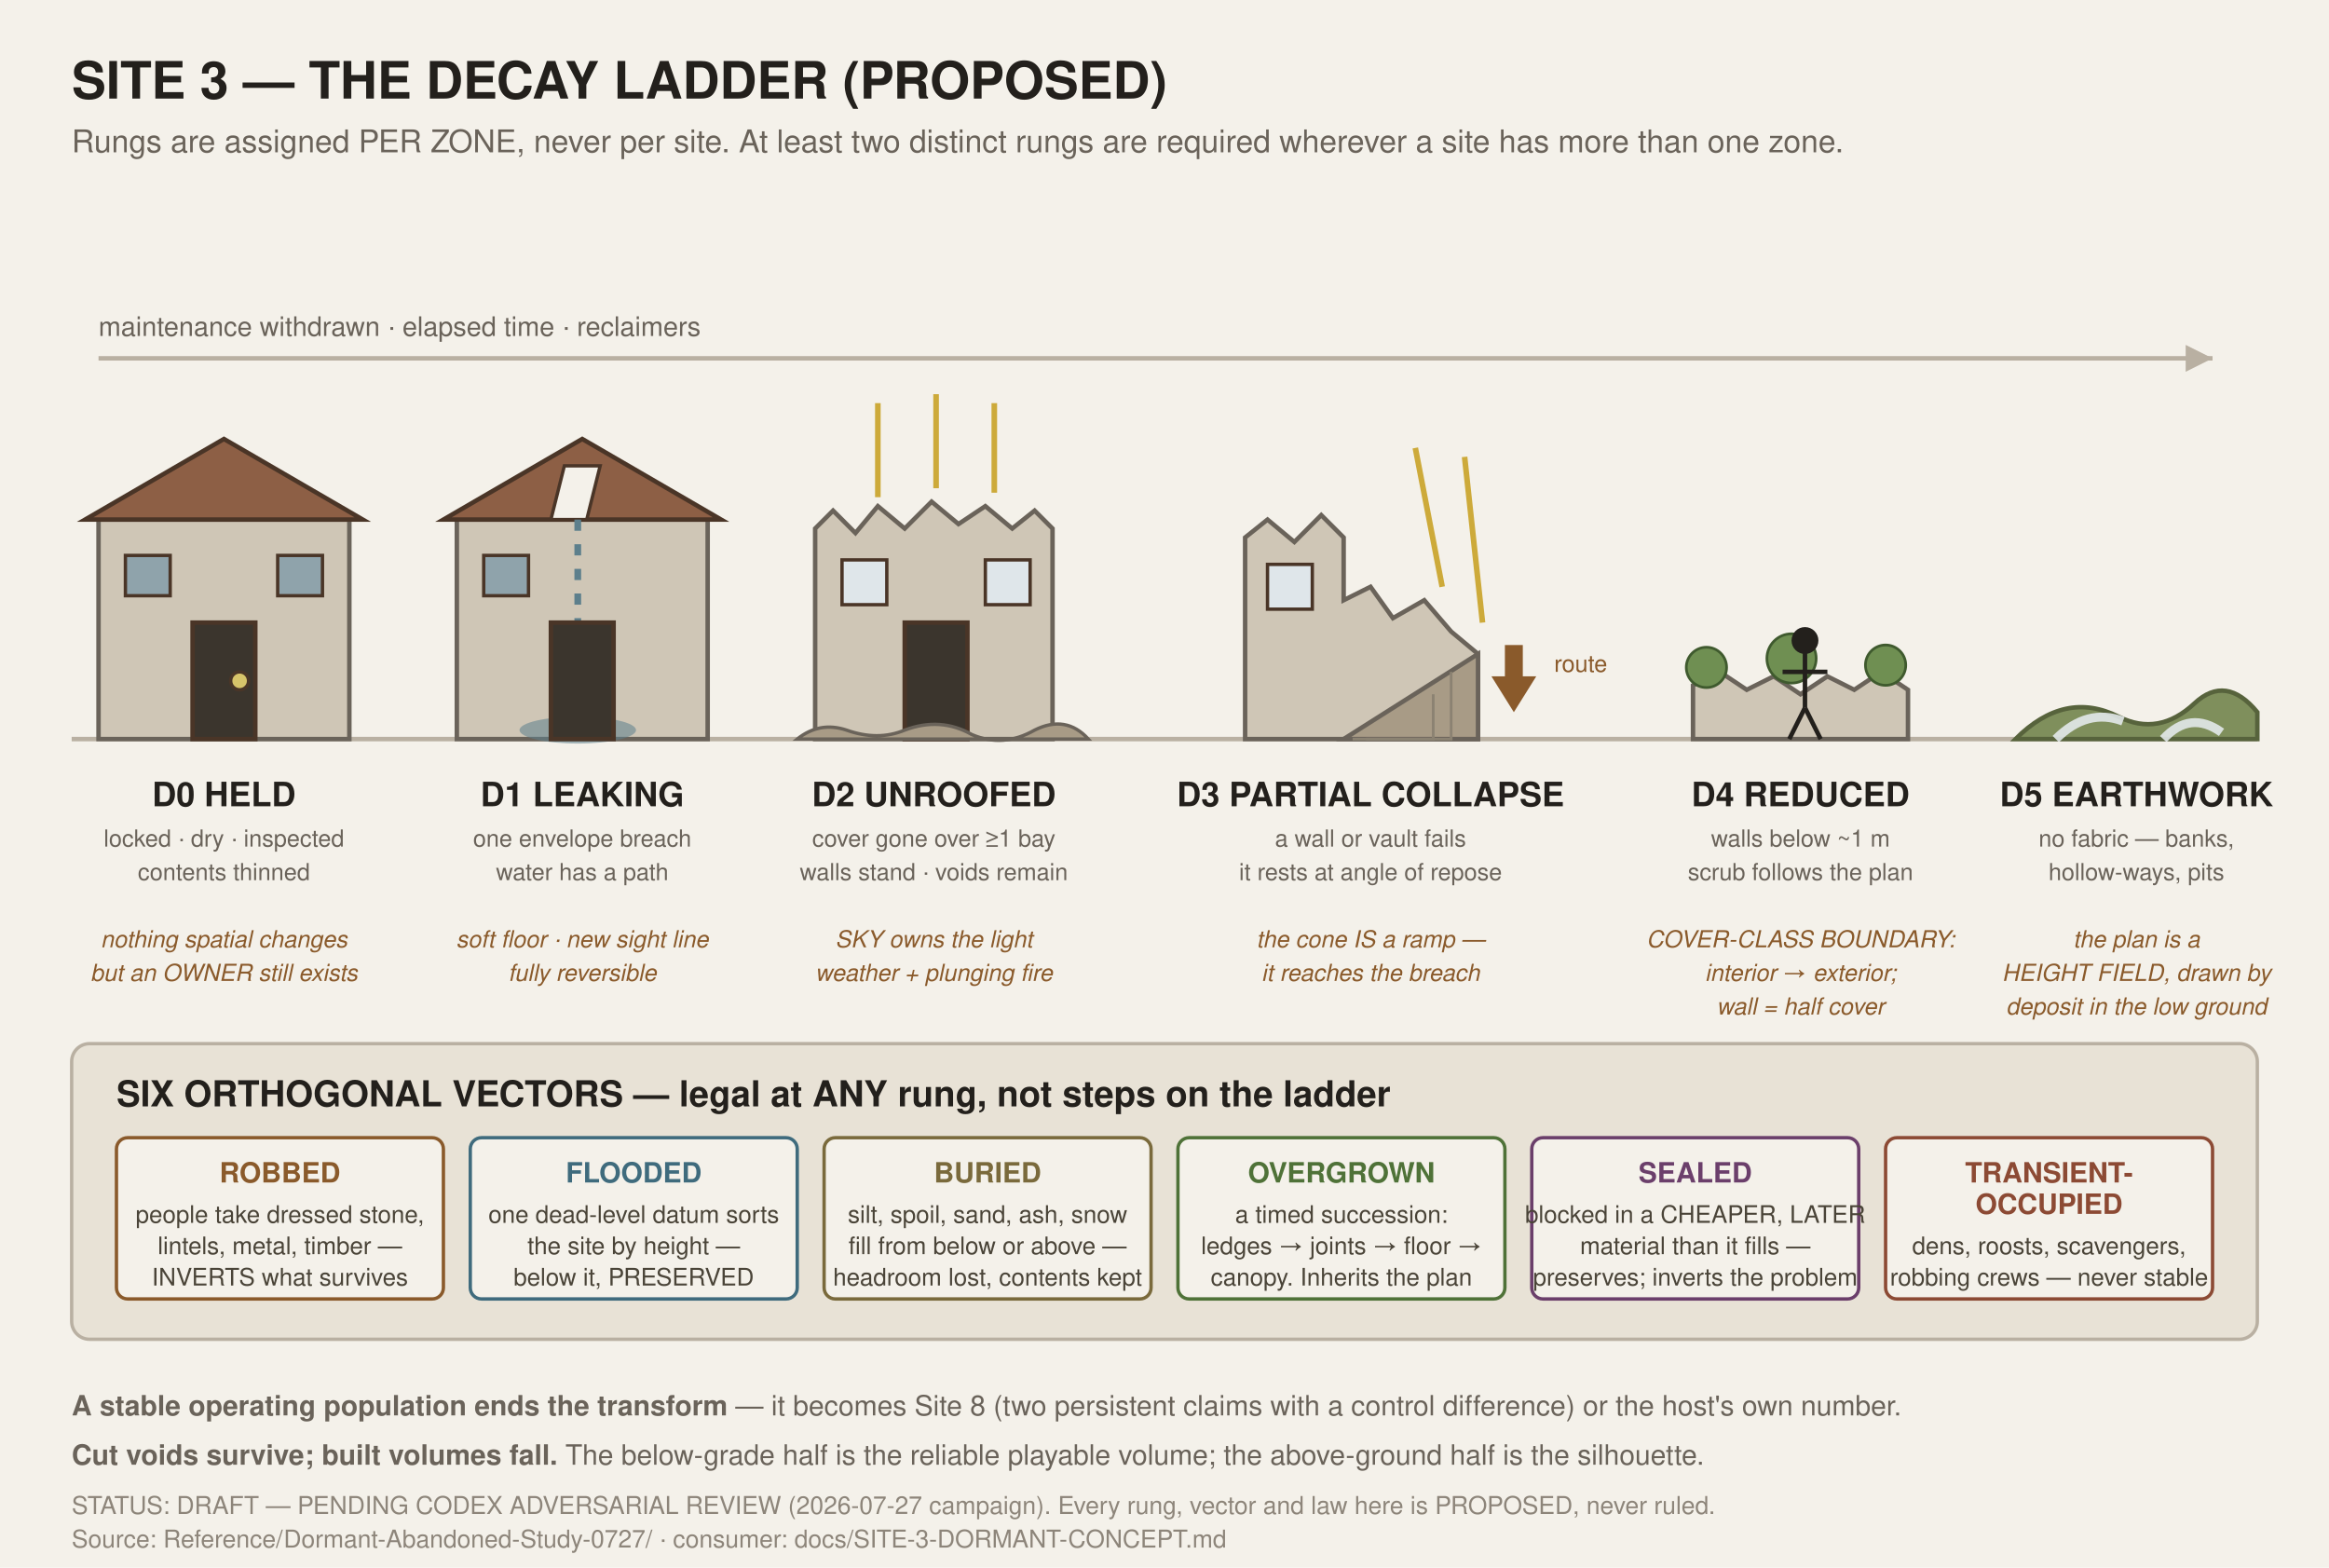
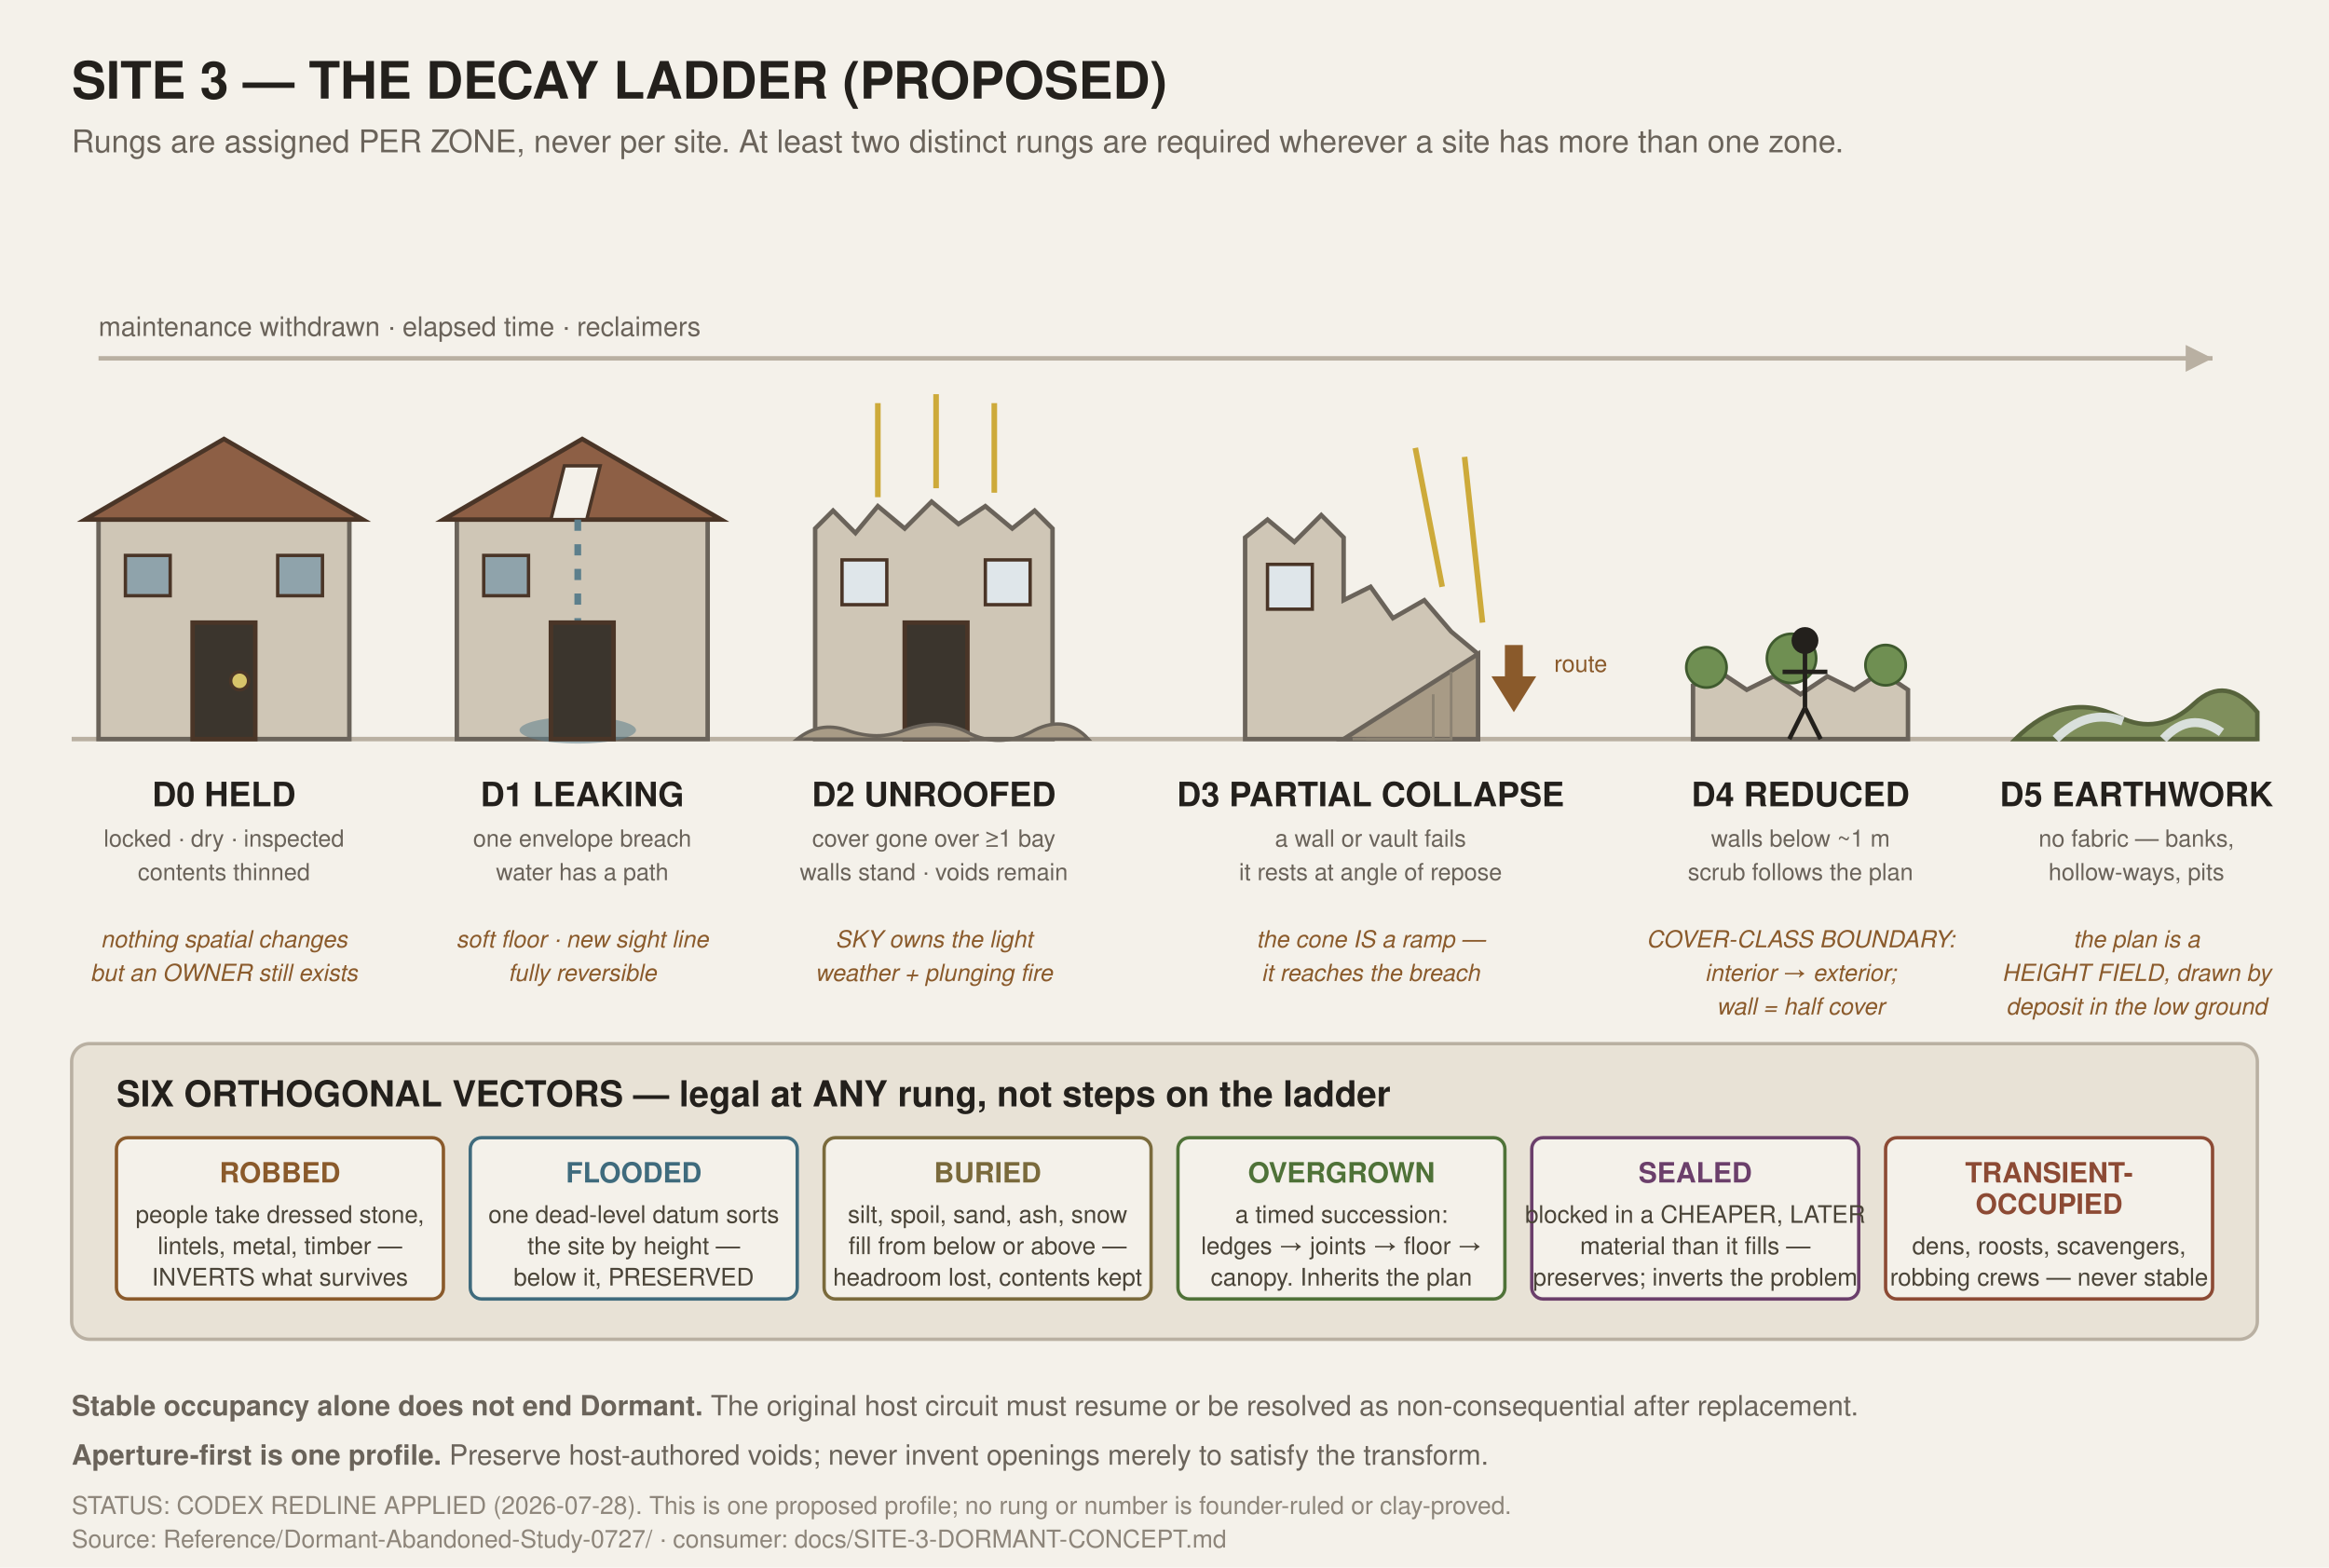
<svg xmlns="http://www.w3.org/2000/svg" viewBox="0 0 1040 700" width="1040" height="700" font-family="Helvetica, Arial, sans-serif">
  <rect x="0" y="0" width="1040" height="700" fill="#f4f1ea" />
  <text x="32" y="44" font-size="23" font-weight="bold" fill="#23201c">SITE 3 — THE DECAY LADDER (PROPOSED)</text>
  <text x="32" y="68" font-size="14" fill="#6a635a">Rungs are assigned PER ZONE, never per site. At least two distinct rungs are required wherever a site has more than one zone.</text>
  <line x1="32" y1="330" x2="1008" y2="330" stroke="#b9b0a2" stroke-width="2" />
  <g>
    <rect x="44" y="232" width="112" height="98" fill="#cfc6b6" stroke="#6a635a" stroke-width="2" />
    <polygon points="38,232 100,196 162,232" fill="#8d5f45" stroke="#4a3527" stroke-width="2" />
    <rect x="86" y="278" width="28" height="52" fill="#3b352d" stroke="#4a3527" stroke-width="2" />
    <circle cx="107" cy="304" r="4" fill="#d8c46a" stroke="#4a3527" stroke-width="1.5" />
    <rect x="56" y="248" width="20" height="18" fill="#8fa3ab" stroke="#4a3527" stroke-width="1.5" />
    <rect x="124" y="248" width="20" height="18" fill="#8fa3ab" stroke="#4a3527" stroke-width="1.5" />
    <text x="100" y="360" font-size="15" font-weight="bold" text-anchor="middle" fill="#23201c">D0 HELD</text>
    <text x="100" y="378" font-size="10.5" text-anchor="middle" fill="#6a635a">locked · dry · inspected</text>
    <text x="100" y="393" font-size="10.5" text-anchor="middle" fill="#6a635a">contents thinned</text>
    <text x="100" y="423" font-size="10.5" text-anchor="middle" fill="#8a5a2b" font-style="italic">nothing spatial changes</text>
    <text x="100" y="438" font-size="10.5" text-anchor="middle" fill="#8a5a2b" font-style="italic">but an OWNER still exists</text>
  </g>
  <g>
    <rect x="204" y="232" width="112" height="98" fill="#cfc6b6" stroke="#6a635a" stroke-width="2" />
    <polygon points="198,232 260,196 322,232" fill="#8d5f45" stroke="#4a3527" stroke-width="2" />
    <polygon points="252,208 268,208 262,232 246,232" fill="#f4f1ea" stroke="#4a3527" stroke-width="1.5" />
    <line x1="258" y1="232" x2="258" y2="330" stroke="#5d7f8c" stroke-width="3" stroke-dasharray="5 6" />
    <ellipse cx="258" cy="326" rx="26" ry="6" fill="#5d7f8c" opacity="0.55" />
    <rect x="246" y="278" width="28" height="52" fill="#3b352d" stroke="#4a3527" stroke-width="2" />
    <rect x="216" y="248" width="20" height="18" fill="#8fa3ab" stroke="#4a3527" stroke-width="1.5" />
    <text x="260" y="360" font-size="15" font-weight="bold" text-anchor="middle" fill="#23201c">D1 LEAKING</text>
    <text x="260" y="378" font-size="10.5" text-anchor="middle" fill="#6a635a">one envelope breach</text>
    <text x="260" y="393" font-size="10.5" text-anchor="middle" fill="#6a635a">water has a path</text>
    <text x="260" y="423" font-size="10.5" text-anchor="middle" fill="#8a5a2b" font-style="italic">soft floor · new sight line</text>
    <text x="260" y="438" font-size="10.5" text-anchor="middle" fill="#8a5a2b" font-style="italic">fully reversible</text>
  </g>
  <g>
    <path d="M364 330 L364 236 L372 228 L382 238 L392 226 L404 236 L416 224 L428 234 L440 226 L452 236 L462 228 L470 236 L470 330 Z" fill="#cfc6b6" stroke="#6a635a" stroke-width="2" />
    <rect x="404" y="278" width="28" height="52" fill="#3b352d" stroke="#4a3527" stroke-width="2" />
    <rect x="376" y="250" width="20" height="20" fill="#dfe6ea" stroke="#4a3527" stroke-width="1.5" />
    <rect x="440" y="250" width="20" height="20" fill="#dfe6ea" stroke="#4a3527" stroke-width="1.5" />
    <path d="M356 330 q10 -8 22 -4 q14 5 26 0 q16 -6 30 2 q14 6 28 -2 q14 -7 24 4 Z" fill="#a89b86" stroke="#6a635a" stroke-width="1.5" />
    <g stroke="#c9a227" stroke-width="2.5" opacity="0.9">
      <line x1="392" y1="180" x2="392" y2="222" />
      <line x1="418" y1="176" x2="418" y2="218" />
      <line x1="444" y1="180" x2="444" y2="220" />
    </g>
    <text x="417" y="360" font-size="15" font-weight="bold" text-anchor="middle" fill="#23201c">D2 UNROOFED</text>
    <text x="417" y="378" font-size="10.5" text-anchor="middle" fill="#6a635a">cover gone over ≥1 bay</text>
    <text x="417" y="393" font-size="10.5" text-anchor="middle" fill="#6a635a">walls stand · voids remain</text>
    <text x="417" y="423" font-size="10.5" text-anchor="middle" fill="#8a5a2b" font-style="italic">SKY owns the light</text>
    <text x="417" y="438" font-size="10.5" text-anchor="middle" fill="#8a5a2b" font-style="italic">weather + plunging fire</text>
  </g>
  <g>
    <path d="M556 330 L556 240 L566 232 L578 242 L590 230 L600 240 L600 268 L612 262 L622 276 L636 268 L648 282 L660 292 L660 330 Z" fill="#cfc6b6" stroke="#6a635a" stroke-width="2" />
    <rect x="566" y="252" width="20" height="20" fill="#dfe6ea" stroke="#4a3527" stroke-width="1.5" />
    <path d="M600 330 L660 330 L660 292 Z" fill="#a89b86" stroke="#6a635a" stroke-width="2" />
    <path d="M604 330 L648 330 L648 300" fill="none" stroke="#8b8272" stroke-width="1.2" />
    <path d="M610 330 L640 330 L640 310" fill="none" stroke="#8b8272" stroke-width="1.2" />
    <path d="M676 318 L666 302 L672 302 L672 288 L680 288 L680 302 L686 302 Z" fill="#8a5a2b" />
    <text x="694" y="300" font-size="10.5" fill="#8a5a2b">route</text>
    <g stroke="#c9a227" stroke-width="2.5" opacity="0.9">
      <line x1="632" y1="200" x2="644" y2="262" />
      <line x1="654" y1="204" x2="662" y2="278" />
    </g>
    <text x="612" y="360" font-size="15" font-weight="bold" text-anchor="middle" fill="#23201c">D3 PARTIAL COLLAPSE</text>
    <text x="612" y="378" font-size="10.5" text-anchor="middle" fill="#6a635a">a wall or vault fails</text>
    <text x="612" y="393" font-size="10.5" text-anchor="middle" fill="#6a635a">it rests at angle of repose</text>
    <text x="612" y="423" font-size="10.5" text-anchor="middle" fill="#8a5a2b" font-style="italic">the cone IS a ramp —</text>
    <text x="612" y="438" font-size="10.5" text-anchor="middle" fill="#8a5a2b" font-style="italic">it reaches the breach</text>
  </g>
  <g>
    <path d="M756 330 L756 306 L768 300 L780 308 L792 302 L804 310 L816 302 L828 308 L840 300 L852 308 L852 330 Z" fill="#cfc6b6" stroke="#6a635a" stroke-width="2" />
    <g fill="#6f8f52" stroke="#3f5a2e" stroke-width="1.2">
      <circle cx="762" cy="298" r="9" />
      <circle cx="800" cy="294" r="11" />
      <circle cx="842" cy="297" r="9" />
    </g>
    <g stroke="#23201c" stroke-width="2" fill="none">
      <circle cx="806" cy="286" r="5" fill="#23201c" />
      <line x1="806" y1="291" x2="806" y2="316" />
      <line x1="806" y1="316" x2="799" y2="330" />
      <line x1="806" y1="316" x2="813" y2="330" />
      <line x1="796" y1="300" x2="816" y2="300" />
    </g>
    <text x="804" y="360" font-size="15" font-weight="bold" text-anchor="middle" fill="#23201c">D4 REDUCED</text>
    <text x="804" y="378" font-size="10.5" text-anchor="middle" fill="#6a635a">walls below ~1 m</text>
    <text x="804" y="393" font-size="10.5" text-anchor="middle" fill="#6a635a">scrub follows the plan</text>
    <text x="804" y="423" font-size="10.5" text-anchor="middle" fill="#8a5a2b" font-style="italic">COVER-CLASS BOUNDARY:</text>
    <text x="804" y="438" font-size="10.5" text-anchor="middle" fill="#8a5a2b" font-style="italic">interior → exterior;</text>
    <text x="804" y="453" font-size="10.5" text-anchor="middle" fill="#8a5a2b" font-style="italic">wall = half cover</text>
  </g>
  <g>
    <path d="M900 330 q22 -22 46 -10 q18 9 34 -6 q14 -13 28 4 L1008 330 Z" fill="#7f8f5c" stroke="#57633c" stroke-width="2" />
    <path d="M918 330 q14 -14 30 -8" fill="none" stroke="#e9eef2" stroke-width="4" opacity="0.85" />
    <path d="M966 330 q12 -13 26 -3" fill="none" stroke="#e9eef2" stroke-width="4" opacity="0.85" />
    <text x="954" y="360" font-size="15" font-weight="bold" text-anchor="middle" fill="#23201c">D5 EARTHWORK</text>
    <text x="954" y="378" font-size="10.5" text-anchor="middle" fill="#6a635a">no fabric — banks,</text>
    <text x="954" y="393" font-size="10.5" text-anchor="middle" fill="#6a635a">hollow-ways, pits</text>
    <text x="954" y="423" font-size="10.5" text-anchor="middle" fill="#8a5a2b" font-style="italic">the plan is a</text>
    <text x="954" y="438" font-size="10.5" text-anchor="middle" fill="#8a5a2b" font-style="italic">HEIGHT FIELD, drawn by</text>
    <text x="954" y="453" font-size="10.5" text-anchor="middle" fill="#8a5a2b" font-style="italic">deposit in the low ground</text>
  </g>
  <g>
    <line x1="44" y1="160" x2="988" y2="160" stroke="#b9b0a2" stroke-width="2" />
    <polygon points="988,160 976,154 976,166" fill="#b9b0a2" />
    <text x="44" y="150" font-size="12" fill="#6a635a">maintenance withdrawn · elapsed time · reclaimers</text>
  </g>
  <rect x="32" y="466" width="976" height="132" rx="8" fill="#e8e2d6" stroke="#b9b0a2" stroke-width="1.5" />
  <text x="52" y="494" font-size="16" font-weight="bold" fill="#23201c">SIX ORTHOGONAL VECTORS — legal at ANY rung, not steps on the ladder</text>
  <g font-size="12">
    <g>
      <rect x="52" y="508" width="146" height="72" rx="5" fill="#f4f1ea" stroke="#8a5a2b" stroke-width="1.5" />
      <text x="125" y="528" font-size="12.5" font-weight="bold" text-anchor="middle" fill="#8a5a2b">ROBBED</text>
      <text x="125" y="546" font-size="10.8" text-anchor="middle" fill="#4a4438">people take dressed stone,</text>
      <text x="125" y="560" font-size="10.8" text-anchor="middle" fill="#4a4438">lintels, metal, timber —</text>
      <text x="125" y="574" font-size="10.8" text-anchor="middle" fill="#4a4438">INVERTS what survives</text>
    </g>
    <g>
      <rect x="210" y="508" width="146" height="72" rx="5" fill="#f4f1ea" stroke="#3f6b7d" stroke-width="1.5" />
      <text x="283" y="528" font-size="12.5" font-weight="bold" text-anchor="middle" fill="#3f6b7d">FLOODED</text>
      <text x="283" y="546" font-size="10.8" text-anchor="middle" fill="#4a4438">one dead-level datum sorts</text>
      <text x="283" y="560" font-size="10.8" text-anchor="middle" fill="#4a4438">the site by height —</text>
      <text x="283" y="574" font-size="10.8" text-anchor="middle" fill="#4a4438">below it, PRESERVED</text>
    </g>
    <g>
      <rect x="368" y="508" width="146" height="72" rx="5" fill="#f4f1ea" stroke="#7a6a3c" stroke-width="1.5" />
      <text x="441" y="528" font-size="12.5" font-weight="bold" text-anchor="middle" fill="#7a6a3c">BURIED</text>
      <text x="441" y="546" font-size="10.8" text-anchor="middle" fill="#4a4438">silt, spoil, sand, ash, snow</text>
      <text x="441" y="560" font-size="10.8" text-anchor="middle" fill="#4a4438">fill from below or above —</text>
      <text x="441" y="574" font-size="10.8" text-anchor="middle" fill="#4a4438">headroom lost, contents kept</text>
    </g>
    <g>
      <rect x="526" y="508" width="146" height="72" rx="5" fill="#f4f1ea" stroke="#4f7238" stroke-width="1.5" />
      <text x="599" y="528" font-size="12.5" font-weight="bold" text-anchor="middle" fill="#4f7238">OVERGROWN</text>
      <text x="599" y="546" font-size="10.8" text-anchor="middle" fill="#4a4438">a timed succession:</text>
      <text x="599" y="560" font-size="10.8" text-anchor="middle" fill="#4a4438">ledges → joints → floor →</text>
      <text x="599" y="574" font-size="10.8" text-anchor="middle" fill="#4a4438">canopy. Inherits the plan</text>
    </g>
    <g>
      <rect x="684" y="508" width="146" height="72" rx="5" fill="#f4f1ea" stroke="#6b3f6b" stroke-width="1.5" />
      <text x="757" y="528" font-size="12.5" font-weight="bold" text-anchor="middle" fill="#6b3f6b">SEALED</text>
      <text x="757" y="546" font-size="10.8" text-anchor="middle" fill="#4a4438">blocked in a CHEAPER, LATER</text>
      <text x="757" y="560" font-size="10.8" text-anchor="middle" fill="#4a4438">material than it fills —</text>
      <text x="757" y="574" font-size="10.8" text-anchor="middle" fill="#4a4438">preserves; inverts the problem</text>
    </g>
    <g>
      <rect x="842" y="508" width="146" height="72" rx="5" fill="#f4f1ea" stroke="#8c4a34" stroke-width="1.5" />
      <text x="915" y="528" font-size="12.5" font-weight="bold" text-anchor="middle" fill="#8c4a34">TRANSIENT-</text>
      <text x="915" y="542" font-size="12.5" font-weight="bold" text-anchor="middle" fill="#8c4a34">OCCUPIED</text>
      <text x="915" y="560" font-size="10.8" text-anchor="middle" fill="#4a4438">dens, roosts, scavengers,</text>
      <text x="915" y="574" font-size="10.8" text-anchor="middle" fill="#4a4438">robbing crews — never stable</text>
    </g>
  </g>
  <text x="32" y="632" font-size="12.5" fill="#6a635a">
-     <tspan font-weight="bold">A stable operating population ends the transform</tspan> — it becomes Site 8 (two persistent claims with a control difference) or the host's own number.</text>
+     <tspan font-weight="bold">Stable occupancy alone does not end Dormant.</tspan> The original host circuit must resume or be resolved as non-consequential after replacement.</text>
  <text x="32" y="654" font-size="12.5" fill="#6a635a">
-     <tspan font-weight="bold">Cut voids survive; built volumes fall.</tspan> The below-grade half is the reliable playable volume; the above-ground half is the silhouette.</text>
-   <text x="32" y="676" font-size="11" fill="#8d857a">STATUS: DRAFT — PENDING CODEX ADVERSARIAL REVIEW (2026-07-27 campaign). Every rung, vector and law here is PROPOSED, never ruled.</text>
+     <tspan font-weight="bold">Aperture-first is one profile.</tspan> Preserve host-authored voids; never invent openings merely to satisfy the transform.</text>
+   <text x="32" y="676" font-size="11" fill="#8d857a">STATUS: CODEX REDLINE APPLIED (2026-07-28). This is one proposed profile; no rung or number is founder-ruled or clay-proved.</text>
  <text x="32" y="691" font-size="11" fill="#8d857a">Source: Reference/Dormant-Abandoned-Study-0727/ · consumer: docs/SITE-3-DORMANT-CONCEPT.md</text>
</svg>
